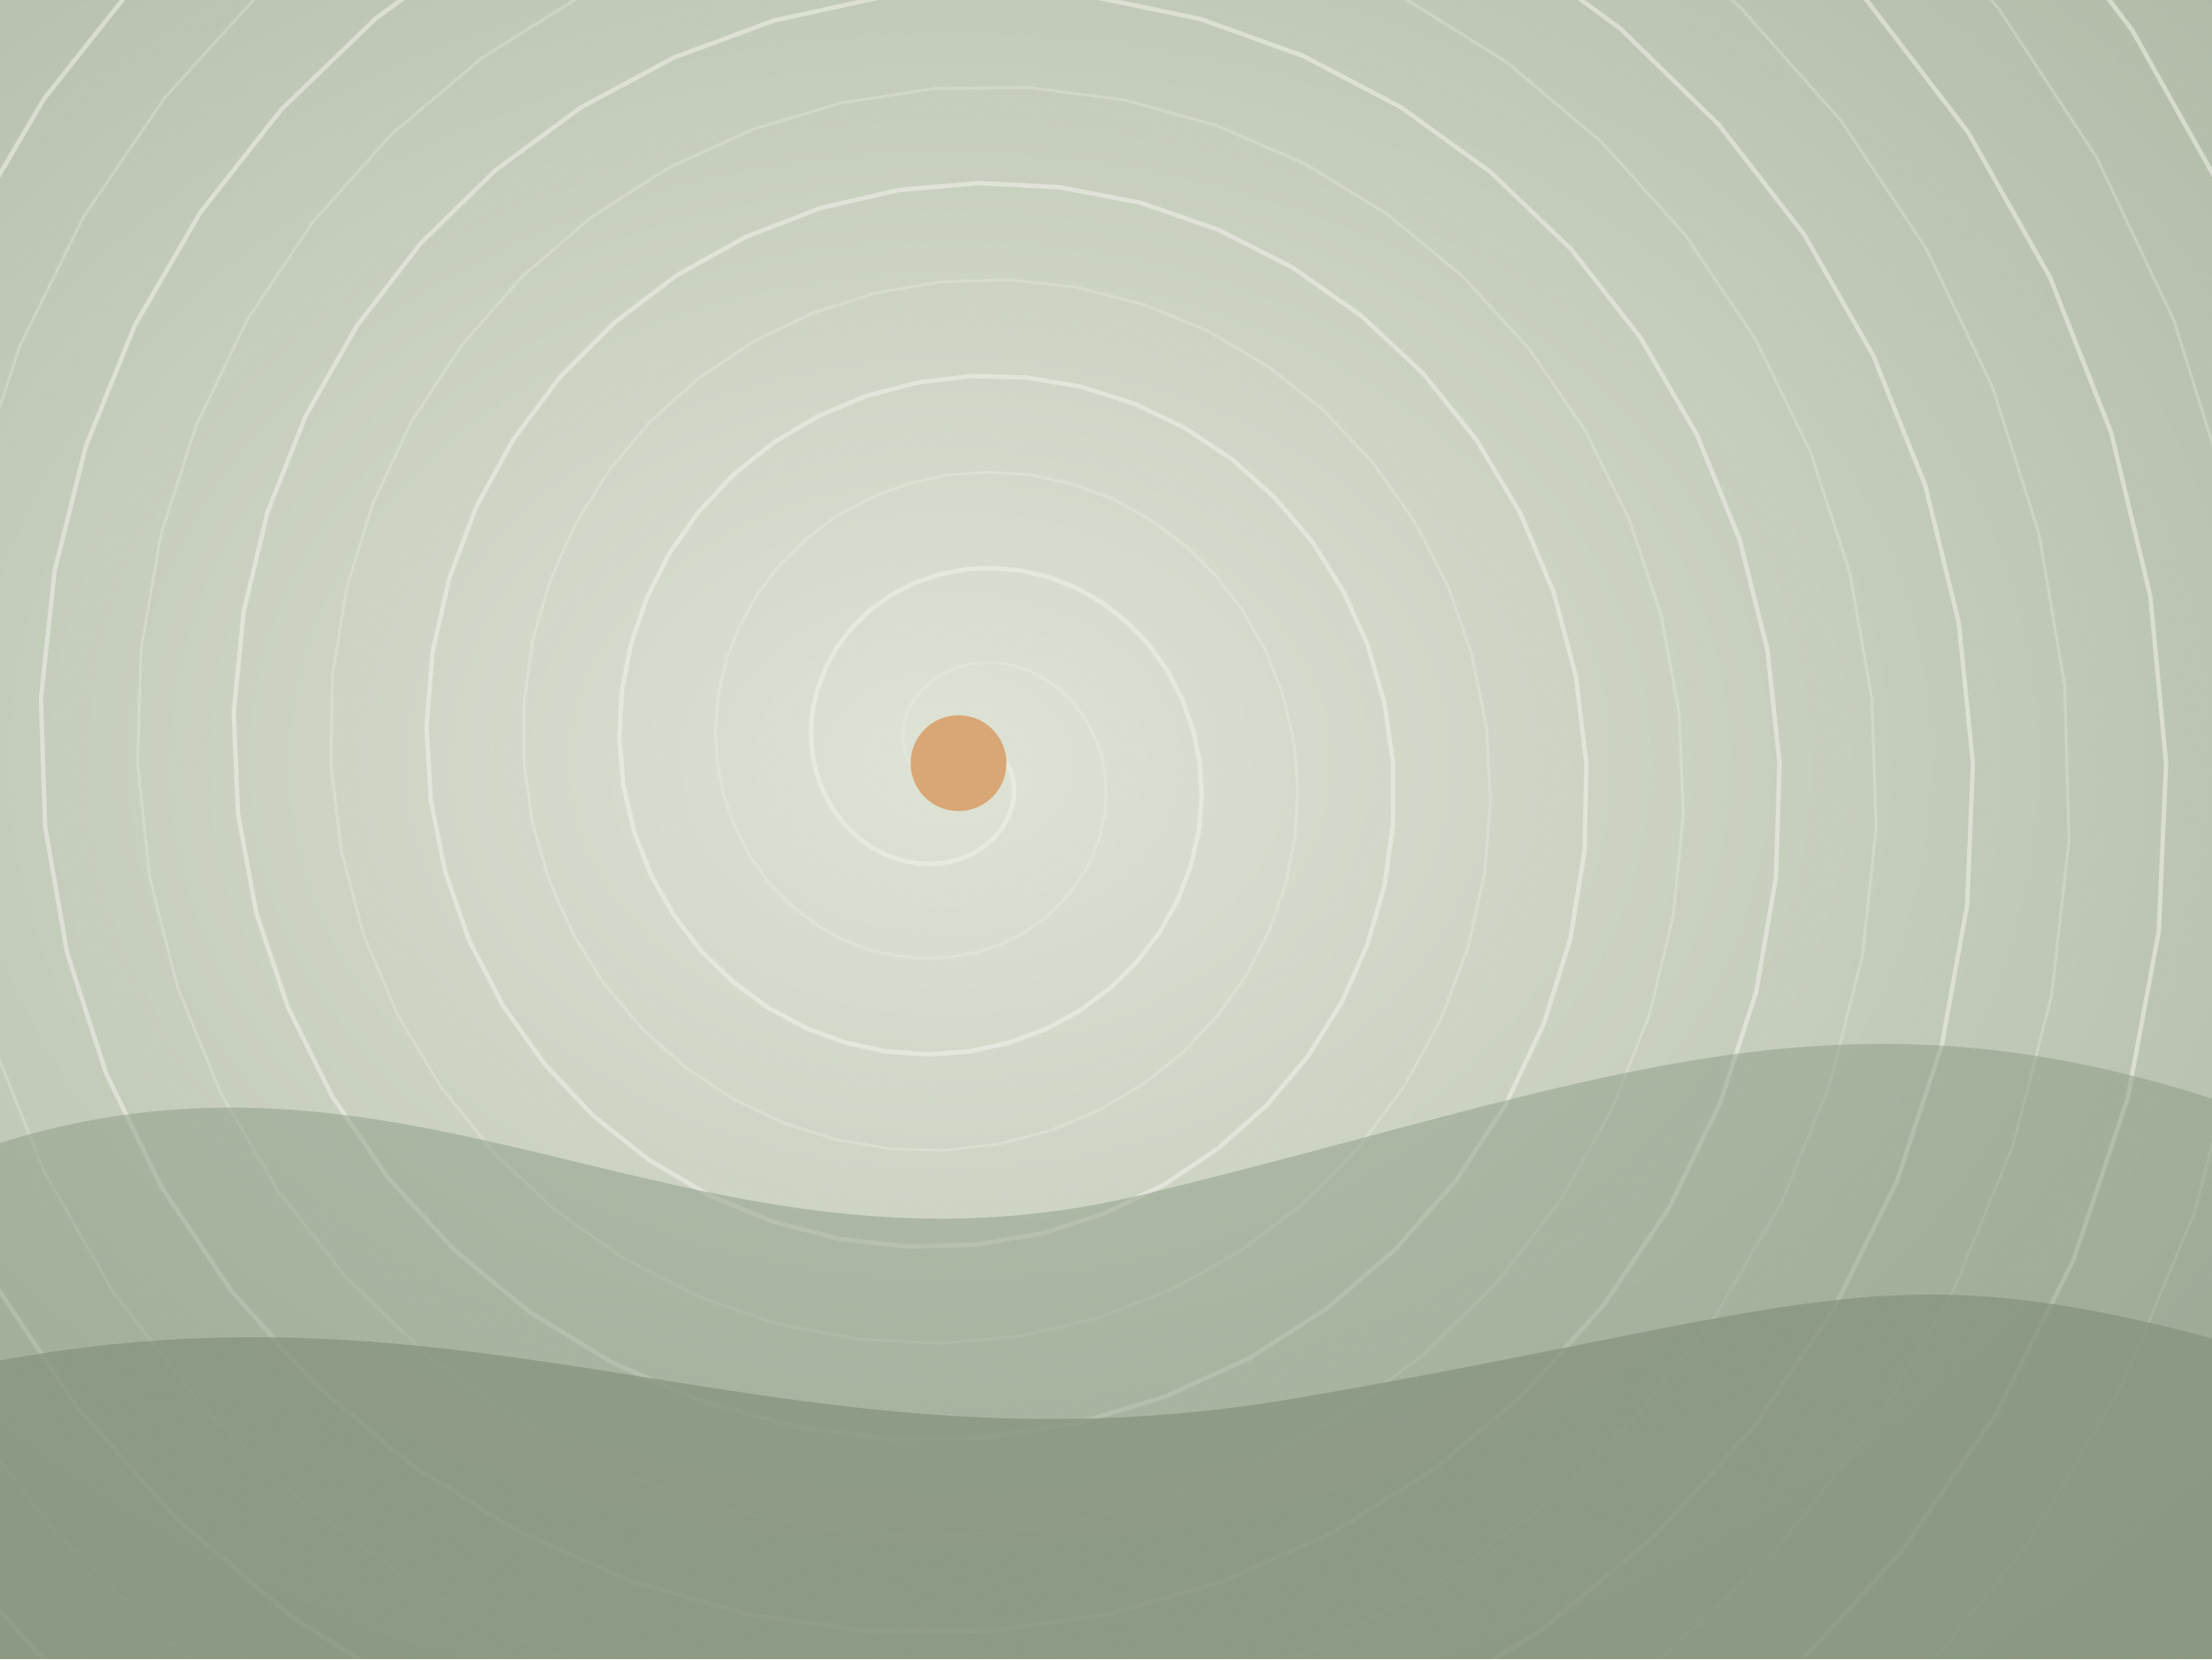
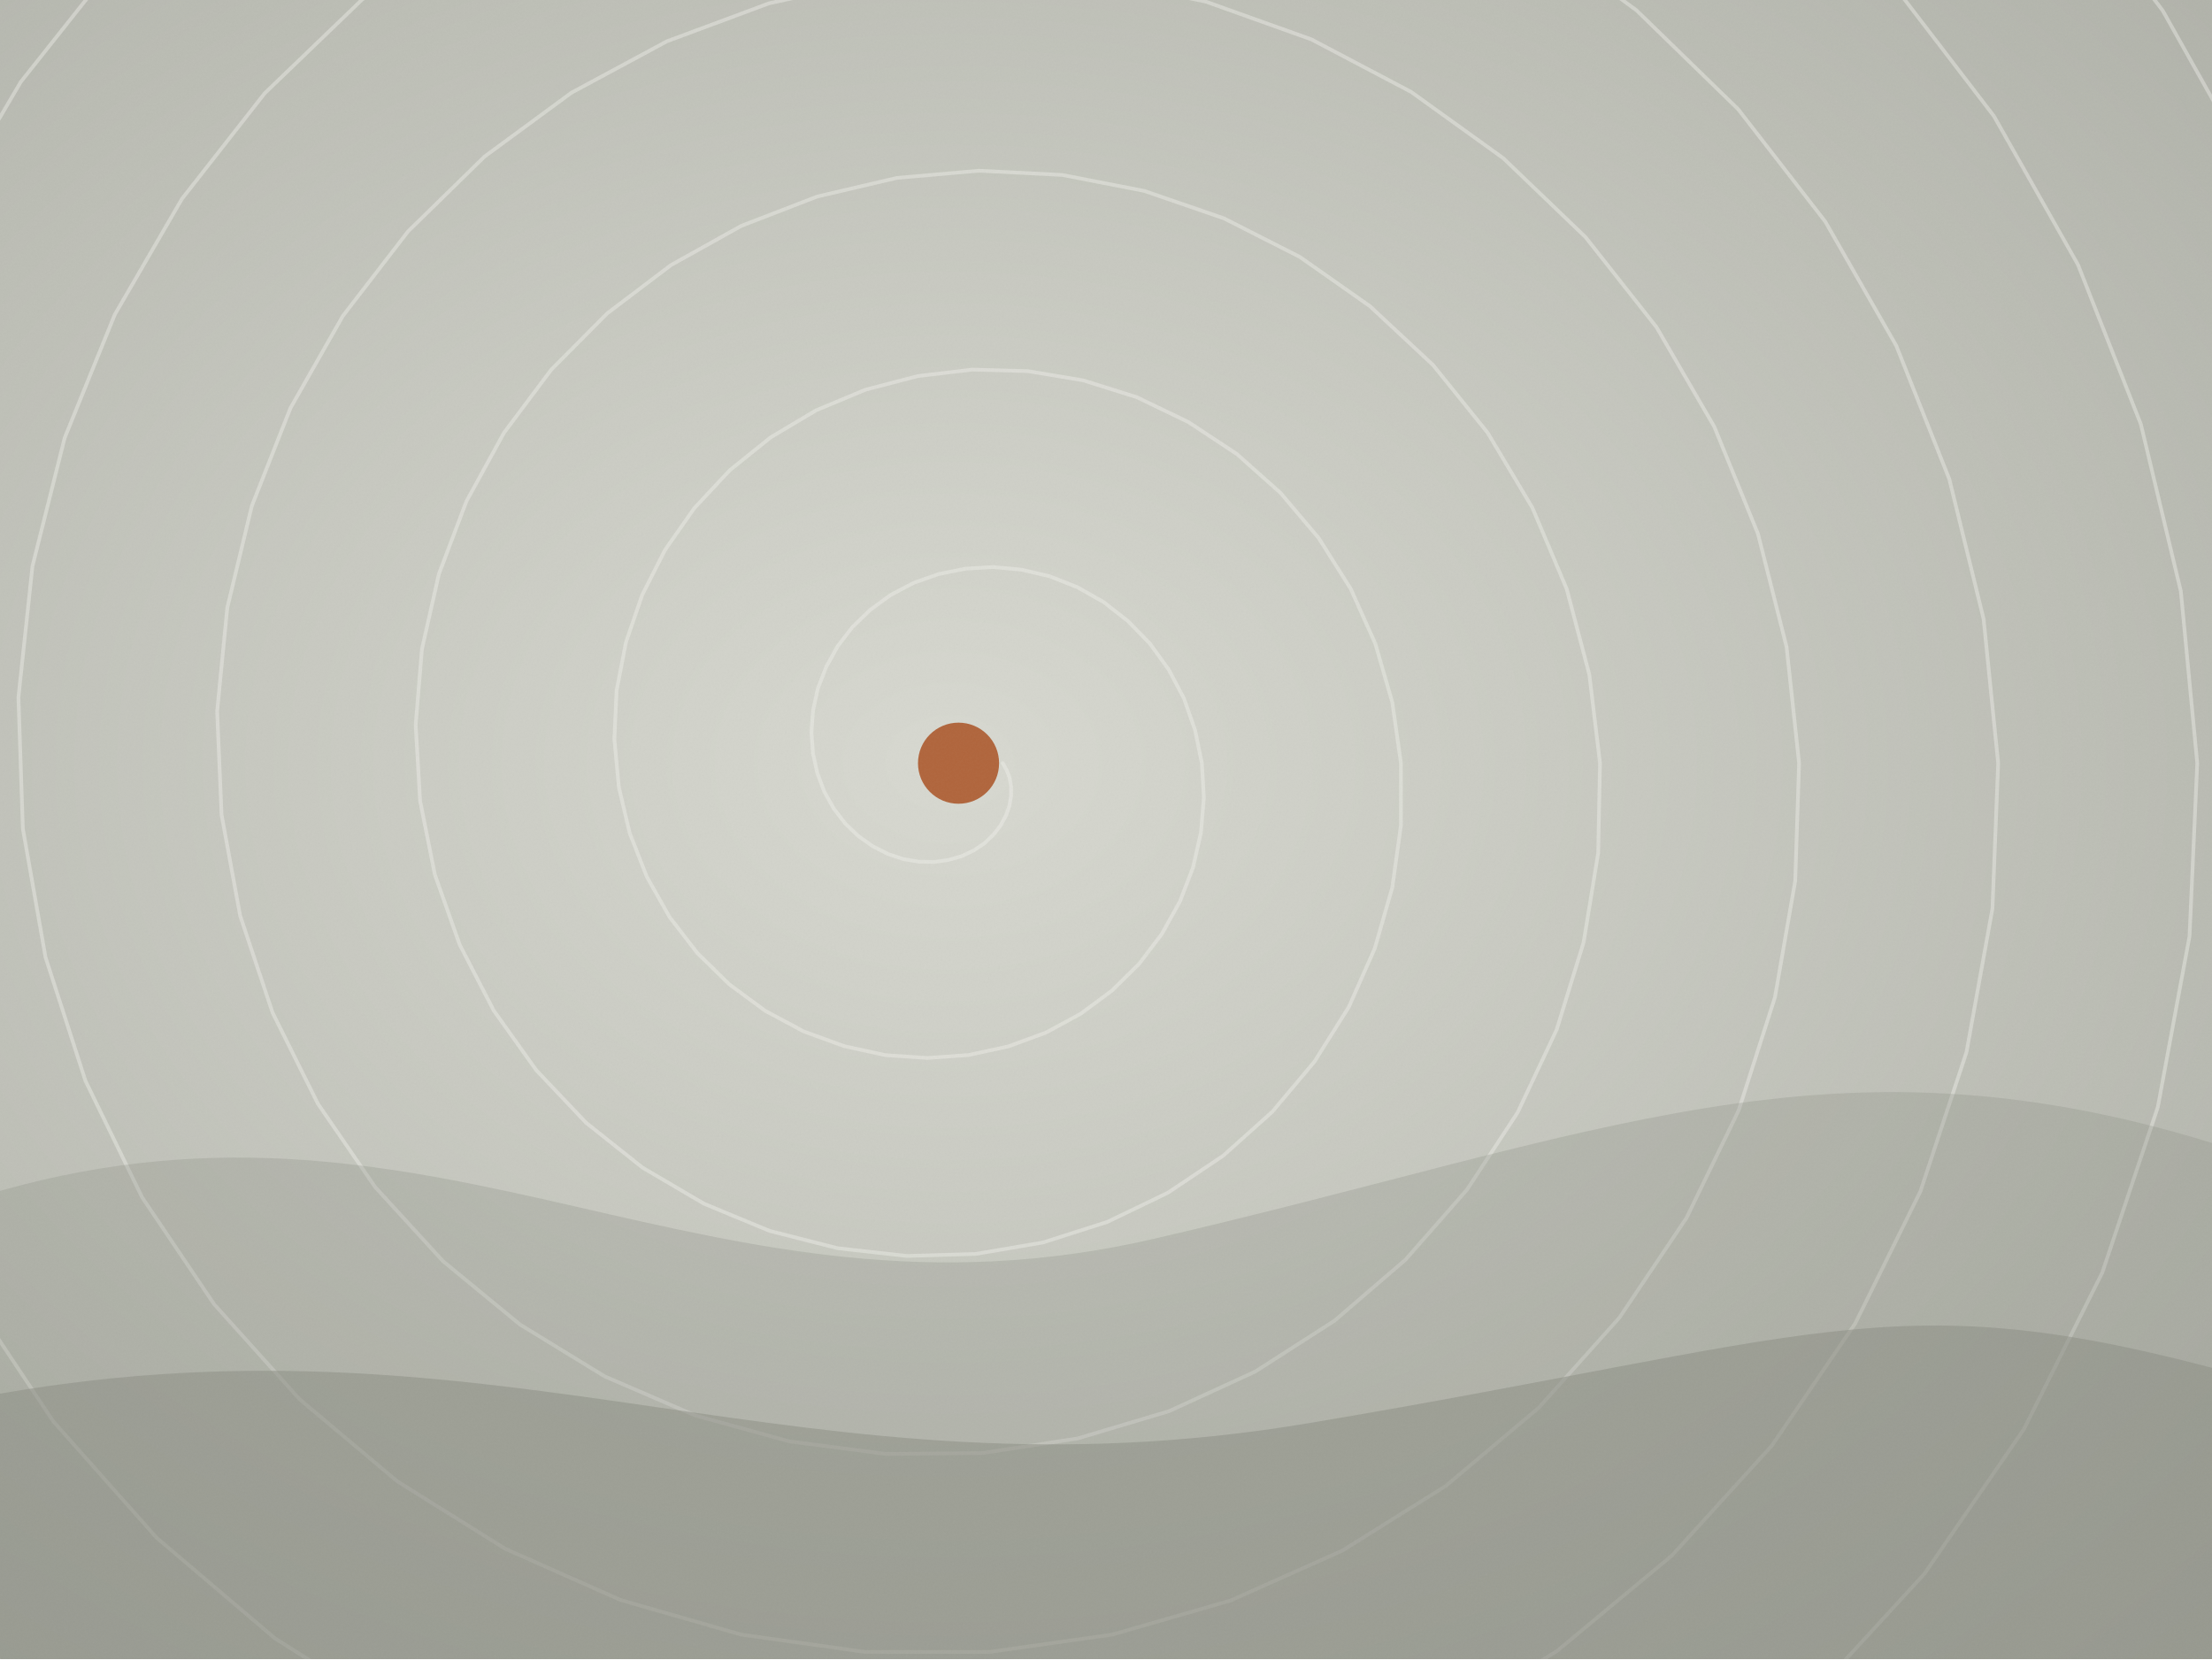
<svg xmlns="http://www.w3.org/2000/svg" viewBox="0 0 1200 900" preserveAspectRatio="xMidYMid slice" role="img" aria-hidden="true">
  <defs>
-     <radialGradient id="g-vered" cx="43%" cy="46%" r="88%">
-       <stop offset="0" stop-color="#dfe4d6" />
-       <stop offset="1" stop-color="#a8b39f" />
+     <radialGradient id="g-vered" cx="43%" cy="46%" r="90%">
+       <stop offset="0" stop-color="#d7d8d0" />
+       <stop offset="1" stop-color="#a8aaa1" />
    </radialGradient>
    <filter id="f-vered">
      <feTurbulence type="fractalNoise" baseFrequency="0.9" numOctaves="3" />
      <feColorMatrix type="saturate" values="0" />
    </filter>
  </defs>
  <rect width="1200" height="900" fill="url(#g-vered)" />
-   <g fill="none" stroke="#f1f4ea" stroke-linecap="round">
-     <path d="M 546.0 414.0 L 548.1 417.9 L 549.5 422.5 L 550.1 427.4 L 550.0 432.7 L 548.8 438.2 L 546.8 443.7 L 543.7 449.1 L 539.6 454.1 L 534.5 458.7 L 528.6 462.6 L 521.8 465.6 L 514.4 467.7 L 506.4 468.6 L 498.0 468.4 L 489.5 466.8 L 481.0 463.9 L 472.8 459.6 L 465.0 453.9 L 458.0 447.0 L 451.8 438.8 L 446.7 429.6 L 442.9 419.4 L 440.6 408.4 L 439.9 397.0 L 440.8 385.2 L 443.6 373.4 L 448.1 361.7 L 454.4 350.6 L 462.4 340.3 L 472.0 330.9 L 483.2 322.9 L 495.7 316.4 L 509.2 311.7 L 523.7 308.8 L 538.7 308.1 L 554.0 309.5 L 569.2 313.1 L 584.1 319.0 L 598.2 327.1 L 611.3 337.4 L 623.1 349.6 L 633.2 363.6 L 641.3 379.2 L 647.3 396.1 L 650.9 414.0 L 651.9 432.5 L 650.3 451.4 L 645.9 470.1 L 638.9 488.3 L 629.2 505.6 L 616.9 521.6 L 602.3 536.0 L 585.5 548.4 L 566.9 558.4 L 546.8 565.8 L 525.5 570.4 L 503.4 571.9 L 481.0 570.4 L 458.8 565.6 L 437.1 557.6 L 416.5 546.5 L 397.4 532.4 L 380.2 515.6 L 365.4 496.2 L 353.2 474.7 L 344.1 451.4 L 338.3 426.7 L 336.0 401.1 L 337.3 375.2 L 342.3 349.3 L 351.0 324.1 L 363.2 300.1 L 378.9 277.8 L 397.8 257.6 L 419.6 240.1 L 443.9 225.7 L 470.3 214.7 L 498.3 207.4 L 527.3 204.0 L 556.9 204.8 L 586.4 209.8 L 615.2 218.9 L 642.7 232.1 L 668.4 249.2 L 691.6 270.0 L 712.0 294.0 L 728.9 321.0 L 742.1 350.3 L 751.1 381.5 L 755.7 414.0 L 755.7 447.1 L 751.1 480.3 L 741.7 512.7 L 727.8 543.8 L 709.5 573.0 L 687.1 599.6 L 660.9 622.9 L 631.5 642.6 L 599.3 658.1 L 565.0 669.1 L 529.1 675.2 L 492.4 676.2 L 455.6 672.1 L 419.5 662.8 L 384.7 648.4 L 351.9 629.1 L 321.9 605.3 L 295.4 577.2 L 272.8 545.4 L 254.7 510.6 L 241.6 473.2 L 233.7 434.0 L 231.4 393.8 L 234.7 353.4 L 243.8 313.5 L 258.4 274.9 L 278.4 238.5 L 303.5 204.9 L 333.3 175.0 L 367.2 149.3 L 404.6 128.5 L 444.9 112.9 L 487.3 103.1 L 531.0 99.3 L 575.1 101.6 L 618.8 110.0 L 661.1 124.7 L 701.3 145.2 L 738.5 171.3 L 772.0 202.6 L 800.9 238.5 L 824.7 278.3 L 842.9 321.4 L 854.9 366.9 L 860.6 414.0 L 859.6 461.7 L 851.9 509.2 L 837.5 555.4 L 816.7 599.4 L 789.8 640.4 L 757.2 677.5 L 719.6 709.9 L 677.5 736.9 L 631.7 757.8 L 583.2 772.3 L 532.8 780.0 L 481.5 780.5 L 430.3 773.8 L 380.2 760.0 L 332.2 739.2 L 287.4 711.8 L 246.5 678.1 L 210.5 638.8 L 180.2 594.7 L 156.2 546.4 L 139.0 495.0 L 129.1 441.3 L 126.8 386.5 L 132.2 331.6 L 145.2 277.6 L 165.8 225.7 L 193.6 176.8 L 228.1 132.1 L 268.7 92.4 L 314.8 58.5 L 365.4 31.3 L 419.6 11.2 L 476.4 -1.2 L 534.7 -5.5 L 593.3 -1.7 L 651.2 10.3 L 707.1 30.4 L 760.0 58.2 L 808.7 93.4 L 852.3 135.2 L 889.8 182.9 L 920.5 235.7 L 943.7 292.5 L 958.8 352.3 L 965.4 414.0 L 963.4 476.3 L 952.7 538.1 L 933.3 598.0 L 905.6 655.0 L 870.1 707.8 L 827.4 755.4 L 778.2 796.8 L 723.4 831.1 L 664.1 857.6 L 601.4 875.6 L 536.4 884.8 L 470.5 884.8 L 404.9 875.6 L 340.9 857.2 L 279.8 830.0 L 222.8 794.4 L 171.1 750.9 L 125.7 700.5 L 87.6 643.9 L 57.6 582.3 L 36.4 516.8 L 24.5 448.6 L 22.2 379.2 L 29.6 309.8 L 46.7 241.7 L 73.2 176.4 L 108.7 115.2 L 152.7 59.3 L 204.2 9.7 L 262.3 -32.3 L 326.1 -66.0 L 394.2 -90.5 L 465.4 -105.5 L 538.3 -110.3 L 611.5 -105.0 L 683.6 -89.4 L 753.1 -63.8 L 818.6 -28.7 L 878.9 15.4 L 932.6 67.8 L 978.8 127.3 L 1016.3 193.0 L 1044.5 263.6 L 1062.6 337.7 L 1070.3 414.0 L 1067.2 490.9 L 1053.4 567.0 L 1029.1 640.7 L 994.6 710.5 L 950.5 775.2 L 897.6 833.3 L 836.8 883.7 L 769.4 925.3 L 696.5 957.3 L 619.6 978.9 L 540.1 989.6 L 459.6 989.1 L 379.5 977.3 L 301.6 954.5 L 227.4 920.8 L 158.3 877.0 L 95.7 823.8 L 40.9 762.1 L -5.0 693.1 L -40.9 618.1 L -66.1 538.6 L -80.1 456.0 L -82.4 371.9 L -73.0 288.0 L -51.8 205.9 L -19.4 127.2 L 23.9 53.6 L 77.2 -13.6 L 139.6 -72.9 L 209.9 -123.1 L 286.8 -163.2 L 368.8 -192.3 L 454.4 -209.7 L 542.0 -215.1 L 629.7 -208.2 L 716.0 -189.1 L 799.0 -158.1 L 877.2 -115.6 L 949.0 -62.5 L 1012.9 0.4 L 1067.7 71.8 L 1112.1 150.4 L 1145.3 234.7 L 1166.5 323.1 L 1175.1 414.0 L 1171.1 505.5 L 1154.2 595.9 L 1124.9 683.3 L 1083.5 766.1 L 1030.8 842.6 L 967.7 911.3 L 895.5 970.7 L 815.4 1019.6 L 728.9 1057.0 L 637.8 1082.1 L 543.8 1094.4 L 448.6 1093.4 L 354.2 1079.1 L 262.4 1051.7 L 175.0 1011.6 L 93.7 959.6 L 20.2 896.6 L -44.0 823.7 L -97.5 742.4 L -139.4 654.0 L -168.7 560.4 L -184.7 463.3 L -187.0 364.6 L -175.5 266.2 L -150.4 170.0 L -111.9 78.0 L -60.9 -8.1 L 1.8 -86.4 L 75.1 -155.5 L 157.5 -213.9 L 247.5 -260.4 L 343.5 -294.0 L 443.5 -314.0 L 545.6 -319.9 L 647.9 -311.5 L 748.4 -288.9 L 845.0 -252.3 L 935.9 -202.5 L 1019.2 -140.4 L 1093.3 -67.0 L 1156.6 16.2 L 1207.9 107.7 L 1246.1 205.8 L 1270.3 308.6 L 1280.0 414.0" stroke-width="2.4" stroke-opacity=".55" />
-     <path d="M 494.0 414.0 L 491.9 410.1 L 490.5 405.5 L 489.9 400.6 L 490.0 395.3 L 491.2 389.8 L 493.2 384.3 L 496.3 378.9 L 500.4 373.9 L 505.5 369.3 L 511.4 365.4 L 518.2 362.4 L 525.6 360.3 L 533.6 359.4 L 542.0 359.6 L 550.5 361.2 L 559.0 364.1 L 567.2 368.4 L 575.0 374.1 L 582.0 381.0 L 588.2 389.2 L 593.3 398.4 L 597.1 408.6 L 599.4 419.6 L 600.1 431.0 L 599.2 442.8 L 596.4 454.6 L 591.9 466.3 L 585.6 477.4 L 577.6 487.7 L 568.0 497.1 L 556.8 505.1 L 544.3 511.6 L 530.8 516.3 L 516.3 519.2 L 501.3 519.9 L 486.0 518.5 L 470.8 514.9 L 455.9 509.0 L 441.8 500.9 L 428.7 490.6 L 416.9 478.4 L 406.8 464.4 L 398.7 448.8 L 392.7 431.9 L 389.1 414.0 L 388.1 395.5 L 389.7 376.6 L 394.1 357.9 L 401.1 339.7 L 410.8 322.4 L 423.1 306.4 L 437.7 292.0 L 454.5 279.6 L 473.1 269.6 L 493.2 262.2 L 514.5 257.6 L 536.6 256.1 L 559.0 257.6 L 581.2 262.4 L 602.9 270.4 L 623.5 281.5 L 642.6 295.6 L 659.8 312.4 L 674.6 331.8 L 686.8 353.3 L 695.9 376.6 L 701.7 401.3 L 704.0 426.9 L 702.7 452.8 L 697.7 478.7 L 689.0 503.9 L 676.8 527.9 L 661.1 550.2 L 642.2 570.4 L 620.4 587.9 L 596.1 602.3 L 569.7 613.3 L 541.7 620.6 L 512.7 624.0 L 483.1 623.2 L 453.6 618.2 L 424.8 609.1 L 397.3 595.9 L 371.6 578.8 L 348.4 558.0 L 328.0 534.0 L 311.1 507.0 L 297.9 477.7 L 288.9 446.5 L 284.3 414.0 L 284.3 380.9 L 288.9 347.7 L 298.3 315.3 L 312.2 284.2 L 330.5 255.0 L 352.9 228.4 L 379.1 205.1 L 408.5 185.4 L 440.7 169.9 L 475.0 158.9 L 510.9 152.8 L 547.6 151.8 L 584.4 155.9 L 620.5 165.2 L 655.3 179.6 L 688.1 198.9 L 718.1 222.7 L 744.6 250.8 L 767.2 282.6 L 785.3 317.4 L 798.4 354.8 L 806.3 394.0 L 808.6 434.2 L 805.3 474.6 L 796.2 514.5 L 781.6 553.1 L 761.6 589.5 L 736.5 623.1 L 706.7 653.0 L 672.8 678.7 L 635.4 699.5 L 595.1 715.1 L 552.7 724.9 L 509.0 728.7 L 464.9 726.4 L 421.2 718.0 L 378.9 703.3 L 338.7 682.8 L 301.5 656.7 L 268.0 625.4 L 239.1 589.5 L 215.3 549.7 L 197.1 506.6 L 185.1 461.1 L 179.4 414.0 L 180.4 366.3 L 188.1 318.8 L 202.5 272.6 L 223.3 228.6 L 250.2 187.6 L 282.8 150.5 L 320.4 118.1 L 362.5 91.1 L 408.3 70.2 L 456.8 55.7 L 507.2 48.0 L 558.5 47.5 L 609.7 54.2 L 659.8 68.0 L 707.8 88.8 L 752.6 116.2 L 793.5 149.9 L 829.5 189.2 L 859.8 233.3 L 883.8 281.6 L 901.0 333.0 L 910.9 386.7 L 913.2 441.5 L 907.8 496.4 L 894.8 550.4 L 874.2 602.3 L 846.4 651.2 L 811.9 695.9 L 771.3 735.6 L 725.2 769.5 L 674.6 796.7 L 620.4 816.8 L 563.6 829.2 L 505.3 833.5 L 446.7 829.7 L 388.8 817.7 L 332.9 797.6 L 280.0 769.8 L 231.3 734.6 L 187.7 692.8 L 150.2 645.1 L 119.5 592.3 L 96.3 535.5 L 81.2 475.7 L 74.6 414.0 L 76.6 351.7 L 87.3 289.9 L 106.7 230.0 L 134.4 173.0 L 169.9 120.2 L 212.6 72.6 L 261.8 31.2 L 316.6 -3.1 L 375.9 -29.6 L 438.6 -47.6 L 503.6 -56.8 L 569.5 -56.8 L 635.1 -47.6 L 699.1 -29.2 L 760.2 -2.0 L 817.2 33.6 L 868.9 77.1 L 914.3 127.5 L 952.4 184.1 L 982.4 245.7 L 1003.6 311.2 L 1015.5 379.4 L 1017.8 448.8 L 1010.4 518.2 L 993.3 586.3 L 966.8 651.6 L 931.3 712.8 L 887.3 768.7 L 835.8 818.3 L 777.7 860.3 L 713.9 894.0 L 645.8 918.5 L 574.6 933.5 L 501.7 938.3 L 428.5 933.0 L 356.4 917.4 L 286.9 891.8 L 221.4 856.7 L 161.1 812.6 L 107.4 760.2 L 61.2 700.7 L 23.7 635.0 L -4.5 564.4 L -22.6 490.3 L -30.3 414.0 L -27.2 337.1 L -13.4 261.0 L 10.9 187.3 L 45.4 117.5 L 89.5 52.8 L 142.4 -5.3 L 203.2 -55.7 L 270.6 -97.3 L 343.5 -129.3 L 420.4 -150.9 L 499.9 -161.6 L 580.4 -161.1 L 660.5 -149.3 L 738.4 -126.5 L 812.6 -92.8 L 881.7 -49.0 L 944.3 4.2 L 999.1 65.9 L 1045.0 134.9 L 1080.9 209.9 L 1106.1 289.4 L 1120.1 372.0 L 1122.4 456.1 L 1113.0 540.0 L 1091.8 622.1 L 1059.4 700.8 L 1016.1 774.4 L 962.8 841.6 L 900.4 900.9 L 830.1 951.1 L 753.2 991.2 L 671.2 1020.3 L 585.6 1037.7 L 498.0 1043.1 L 410.3 1036.2 L 324.0 1017.1 L 241.0 986.1 L 162.8 943.6 L 91.0 890.5 L 27.1 827.6 L -27.7 756.2 L -72.1 677.6 L -105.3 593.3 L -126.5 504.9 L -135.1 414.0 L -131.1 322.5 L -114.2 232.1 L -84.9 144.7 L -43.5 61.9 L 9.2 -14.6 L 72.3 -83.3 L 144.5 -142.7 L 224.6 -191.6 L 311.1 -229.0 L 402.2 -254.1 L 496.2 -266.4 L 591.4 -265.4 L 685.8 -251.1 L 777.6 -223.7 L 865.0 -183.6 L 946.3 -131.6 L 1019.8 -68.6 L 1084.0 4.3 L 1137.5 85.6 L 1179.4 174.0 L 1208.7 267.6 L 1224.7 364.7 L 1227.0 463.4 L 1215.5 561.8 L 1190.4 658.0 L 1151.9 750.0 L 1100.9 836.1 L 1038.2 914.4 L 964.9 983.5 L 882.5 1041.9 L 792.5 1088.4 L 696.5 1122.0 L 596.5 1142.0 L 494.4 1147.9 L 392.1 1139.5 L 291.6 1116.9 L 195.0 1080.3 L 104.1 1030.5 L 20.8 968.4 L -53.3 895.0 L -116.6 811.8 L -167.9 720.3 L -206.1 622.2 L -230.3 519.4 L -240.0 414.0" stroke-width="1.6" stroke-opacity=".28" />
-   </g>
-   <path d="M0 620 C 230 548 380 706 620 648 S 990 528 1200 596 L1200 900 L0 900 Z" fill="#84937e" fill-opacity=".45" />
-   <path d="M0 738 C 270 688 430 806 706 758 S 1020 678 1200 726 L1200 900 L0 900 Z" fill="#84937e" fill-opacity=".75" />
-   <circle cx="520" cy="414" r="26" fill="#d9a06a" fill-opacity=".9" />
-   <rect width="1200" height="900" filter="url(#f-vered)" opacity=".045" />
+   <path d="M 544.0 414.0 L 546.1 417.7 L 547.7 421.9 L 548.5 426.7 L 548.5 431.8 L 547.6 437.1 L 545.7 442.5 L 542.8 447.8 L 538.9 452.8 L 534.1 457.4 L 528.3 461.3 L 521.8 464.4 L 514.5 466.5 L 506.6 467.6 L 498.4 467.4 L 490.0 466.0 L 481.6 463.2 L 473.4 459.0 L 465.6 453.5 L 458.5 446.7 L 452.3 438.6 L 447.2 429.5 L 443.4 419.4 L 441.0 408.5 L 440.2 397.0 L 441.1 385.3 L 443.7 373.4 L 448.2 361.8 L 454.4 350.6 L 462.4 340.2 L 472.0 330.9 L 483.1 322.8 L 495.6 316.2 L 509.2 311.4 L 523.7 308.5 L 538.8 307.6 L 554.1 309.0 L 569.4 312.6 L 584.4 318.5 L 598.7 326.6 L 611.9 336.9 L 623.8 349.1 L 634.0 363.2 L 642.3 378.9 L 648.3 396.0 L 652.0 414.0 L 653.1 432.7 L 651.5 451.7 L 647.2 470.6 L 640.1 489.0 L 630.3 506.6 L 618.0 522.8 L 603.2 537.4 L 586.3 549.9 L 567.5 560.1 L 547.1 567.6 L 525.5 572.3 L 503.2 573.9 L 480.5 572.4 L 458.0 567.5 L 436.0 559.5 L 415.1 548.3 L 395.7 534.0 L 378.3 517.0 L 363.2 497.4 L 350.9 475.6 L 341.6 451.9 L 335.7 426.9 L 333.3 400.9 L 334.5 374.6 L 339.6 348.3 L 348.4 322.7 L 360.8 298.3 L 376.7 275.6 L 395.9 255.1 L 418.0 237.3 L 442.7 222.6 L 469.5 211.4 L 497.9 204.0 L 527.5 200.5 L 557.5 201.3 L 587.5 206.3 L 616.8 215.5 L 644.8 229.0 L 671.0 246.3 L 694.7 267.4 L 715.4 291.9 L 732.7 319.3 L 746.1 349.2 L 755.3 380.9 L 760.0 414.0 L 760.0 447.7 L 755.3 481.5 L 745.8 514.5 L 731.7 546.3 L 713.0 576.0 L 690.2 603.1 L 663.6 626.9 L 633.6 647.0 L 600.8 662.8 L 565.8 674.0 L 529.3 680.2 L 491.9 681.3 L 454.4 677.1 L 417.5 667.7 L 382.0 653.0 L 348.6 633.4 L 318.0 609.1 L 290.9 580.5 L 267.8 548.1 L 249.4 512.5 L 235.9 474.4 L 227.9 434.4 L 225.5 393.4 L 228.9 352.1 L 238.1 311.4 L 253.0 272.0 L 273.4 234.8 L 299.0 200.6 L 329.4 170.0 L 364.0 143.8 L 402.2 122.5 L 443.4 106.6 L 486.6 96.5 L 531.2 92.6 L 576.3 94.9 L 620.9 103.6 L 664.1 118.5 L 705.2 139.4 L 743.2 166.1 L 777.4 198.0 L 807.0 234.7 L 831.3 275.4 L 849.9 319.4 L 862.2 365.9 L 868.0 414.0 L 867.0 462.8 L 859.1 511.2 L 844.5 558.5 L 823.3 603.5 L 795.8 645.4 L 762.5 683.3 L 724.0 716.4 L 681.0 744.0 L 634.2 765.5 L 584.6 780.3 L 533.1 788.2 L 480.6 788.7 L 428.3 781.9 L 377.1 767.8 L 328.0 746.6 L 282.1 718.5 L 240.3 684.1 L 203.5 643.9 L 172.5 598.8 L 147.9 549.4 L 130.3 496.8 L 120.2 442.0 L 117.8 385.9 L 123.3 329.7 L 136.6 274.5 L 157.6 221.3 L 186.0 171.4 L 221.3 125.6 L 262.9 84.9 L 310.0 50.3 L 361.8 22.4 L 417.2 1.8 L 475.3 -10.9 L 535.0 -15.3 L 595.0 -11.4 L 654.2 0.9 L 711.5 21.4 L 765.6 49.9 L 815.5 85.8 L 860.1 128.6 L 898.6 177.4 L 930.0 231.5 L 953.7 289.6 L 969.2 350.9 L 976.0 414.0 L 973.9 477.8 L 962.9 541.0 L 943.2 602.4 L 914.9 660.7 L 878.5 714.8 L 834.8 763.6 L 784.4 806.0 L 728.3 841.1 L 667.6 868.2 L 603.4 886.7 L 536.8 896.1 L 469.3 896.1 L 402.1 886.7 L 336.6 867.9 L 274.0 840.1 L 215.6 803.6 L 162.6 759.1 L 116.1 707.4 L 77.1 649.5 L 46.4 586.4 L 24.7 519.3 L 12.4 449.5 L 10.0 378.3 L 17.6 307.2 L 35.1 237.5 L 62.3 170.6 L 98.7 107.9 L 143.6 50.6 L 196.4 -0.2 L 256.0 -43.3 L 321.3 -77.8 L 391.1 -103.0 L 464.1 -118.3 L 538.8 -123.3 L 613.8 -117.8 L 687.6 -101.9 L 758.8 -75.7 L 826.0 -39.6 L 887.8 5.6 L 942.9 59.2 L 990.2 120.2 L 1028.7 187.5 L 1057.5 259.9 L 1076.1 335.8 L 1084.0 414.0 L 1080.9 492.8 L 1066.8 570.8 L 1041.8 646.3 L 1006.4 718.0 L 961.2 784.2 L 907.0 843.8 L 844.8 895.5 L 775.7 938.2 L 701.0 970.9 L 622.1 993.1 L 540.6 1004.0 L 458.0 1003.6 L 376.0 991.5 L 296.1 968.1 L 220.0 933.6 L 149.1 888.7 L 84.9 834.1 L 28.8 770.9 L -18.2 700.2 L -55.1 623.3 L -81.0 541.7 L -95.3 457.0 L -97.7 370.8 L -88.0 284.8 L -66.4 200.6 L -33.1 119.9 L 11.3 44.4 L 66.0 -24.5 L 129.9 -85.3 L 202.0 -136.8 L 280.9 -177.9 L 365.0 -207.8 L 452.8 -225.7 L 542.5 -231.2 L 632.5 -224.2 L 721.0 -204.6 L 806.2 -172.7 L 886.4 -129.2 L 960.0 -74.7 L 1025.6 -10.2 L 1081.7 63.0 L 1127.3 143.6 L 1161.4 230.1 L 1183.1 320.8 L 1192.0 414.0 L 1187.8 507.9 L 1170.6 600.6 L 1140.5 690.3 L 1098.0 775.2 L 1044.0 853.7 L 979.3 924.1 L 905.2 985.0 L 823.0 1035.2 L 734.3 1073.7 L 640.9 1099.4 L 544.4 1112.0 L 446.7 1111.0 L 349.9 1096.3 L 255.7 1068.2 L 166.0 1027.1 L 82.6 973.8 L 7.3 909.2 L -58.6 834.4 L -113.6 750.9 L -156.6 660.3 L -186.6 564.2 L -203.0 464.6 L -205.4 363.3 L -193.7 262.3 L -167.9 163.6 L -128.4 69.2 L -76.1 -19.1 L -11.7 -99.5 L 63.4 -170.4 L 148.0 -230.3 L 240.4 -278.1 L 338.8 -312.6 L 441.5 -333.1 L 546.3 -339.1 L 651.3 -330.5 L 754.4 -307.3 L 853.5 -269.8 L 946.8 -218.7 L 1032.3 -155.0 L 1108.3 -79.7 L 1173.3 5.8 L 1226.0 99.7 L 1265.2 200.3 L 1290.0 305.8 L 1300.0 414.0" fill="none" stroke="#f0f1ec" stroke-width="2" stroke-opacity=".42" stroke-linecap="round" />
+   <path d="M0 646 C 240 578 384 728 626 672 S 992 556 1200 620 L1200 900 L0 900 Z" fill="#8a8c83" fill-opacity=".28" />
+   <path d="M0 756 C 276 708 436 818 710 772 S 1026 696 1200 742 L1200 900 L0 900 Z" fill="#8a8c83" fill-opacity=".5" />
+   <circle cx="520" cy="414" r="22" fill="#b0653c" />
+   <rect width="1200" height="900" filter="url(#f-vered)" opacity=".04" />
</svg>
